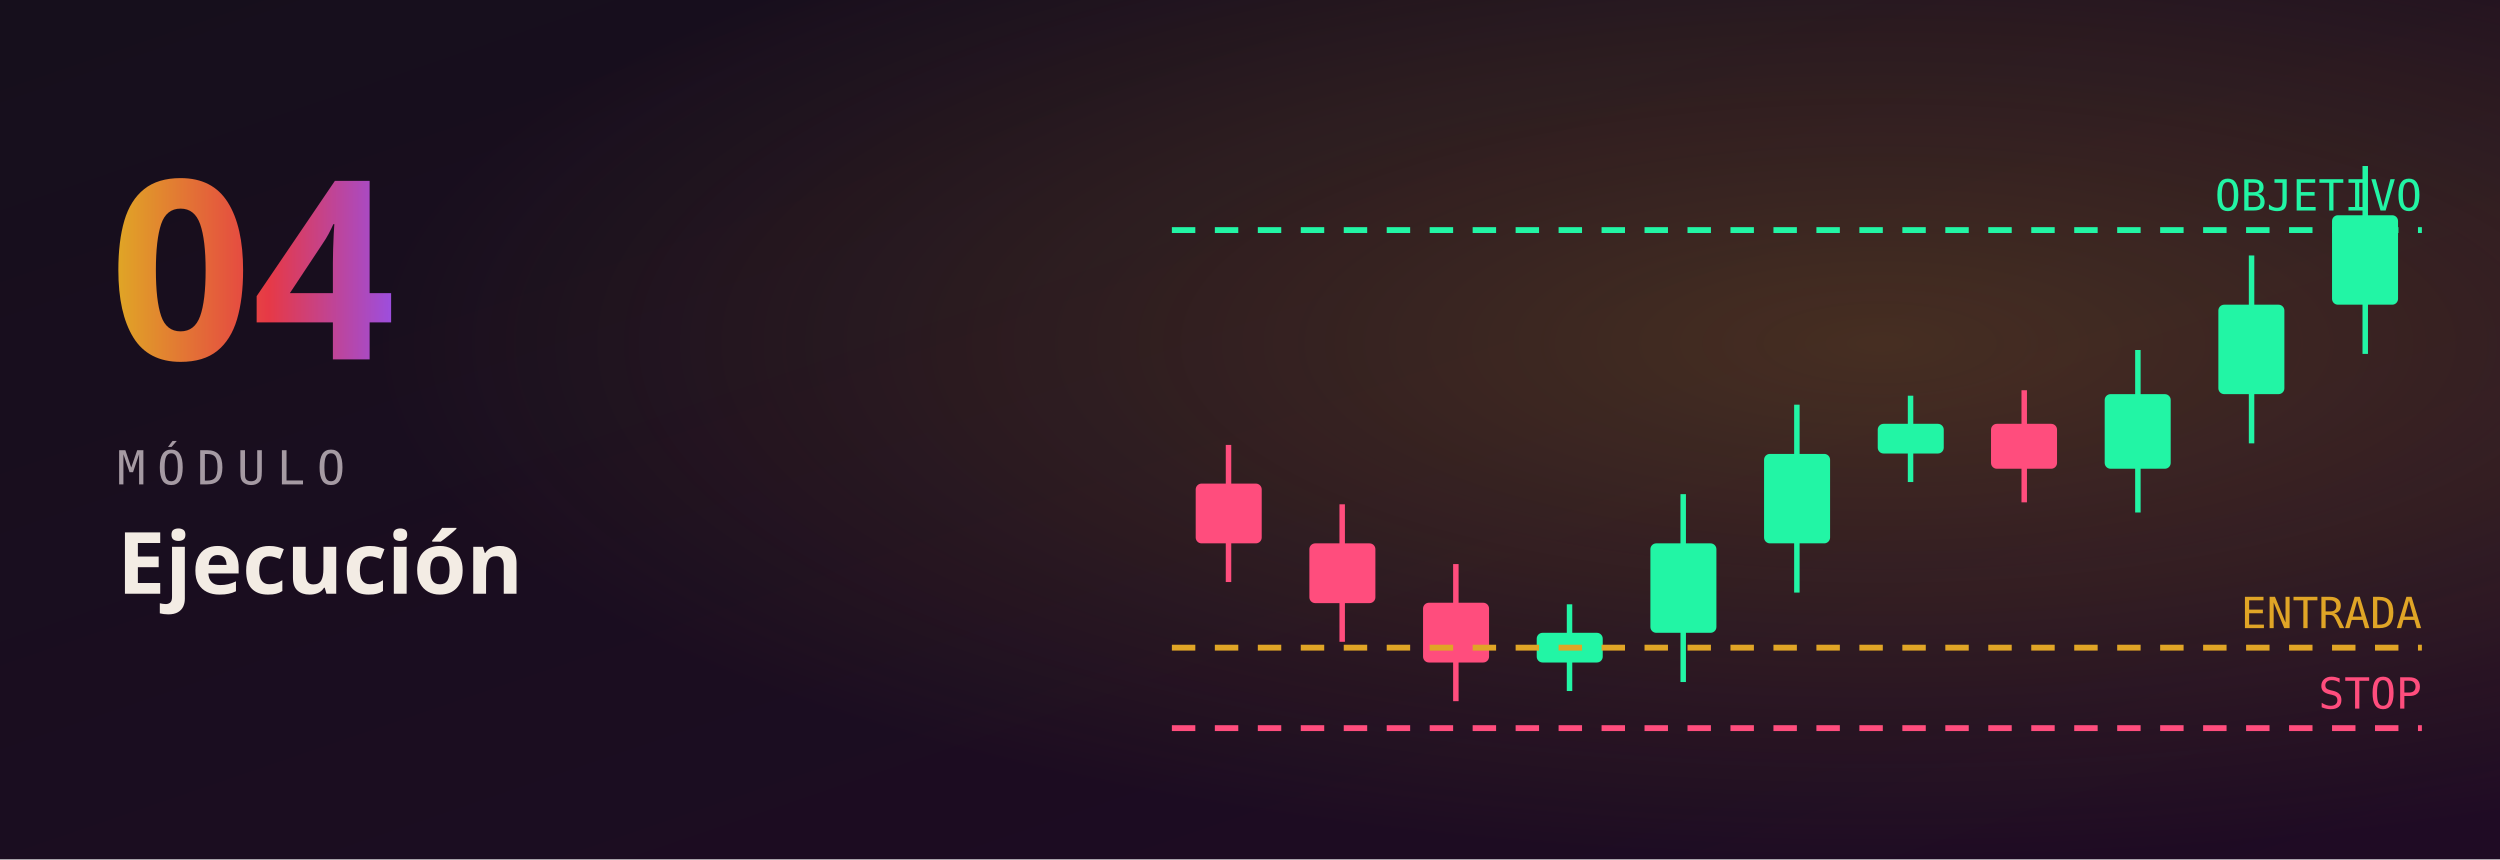
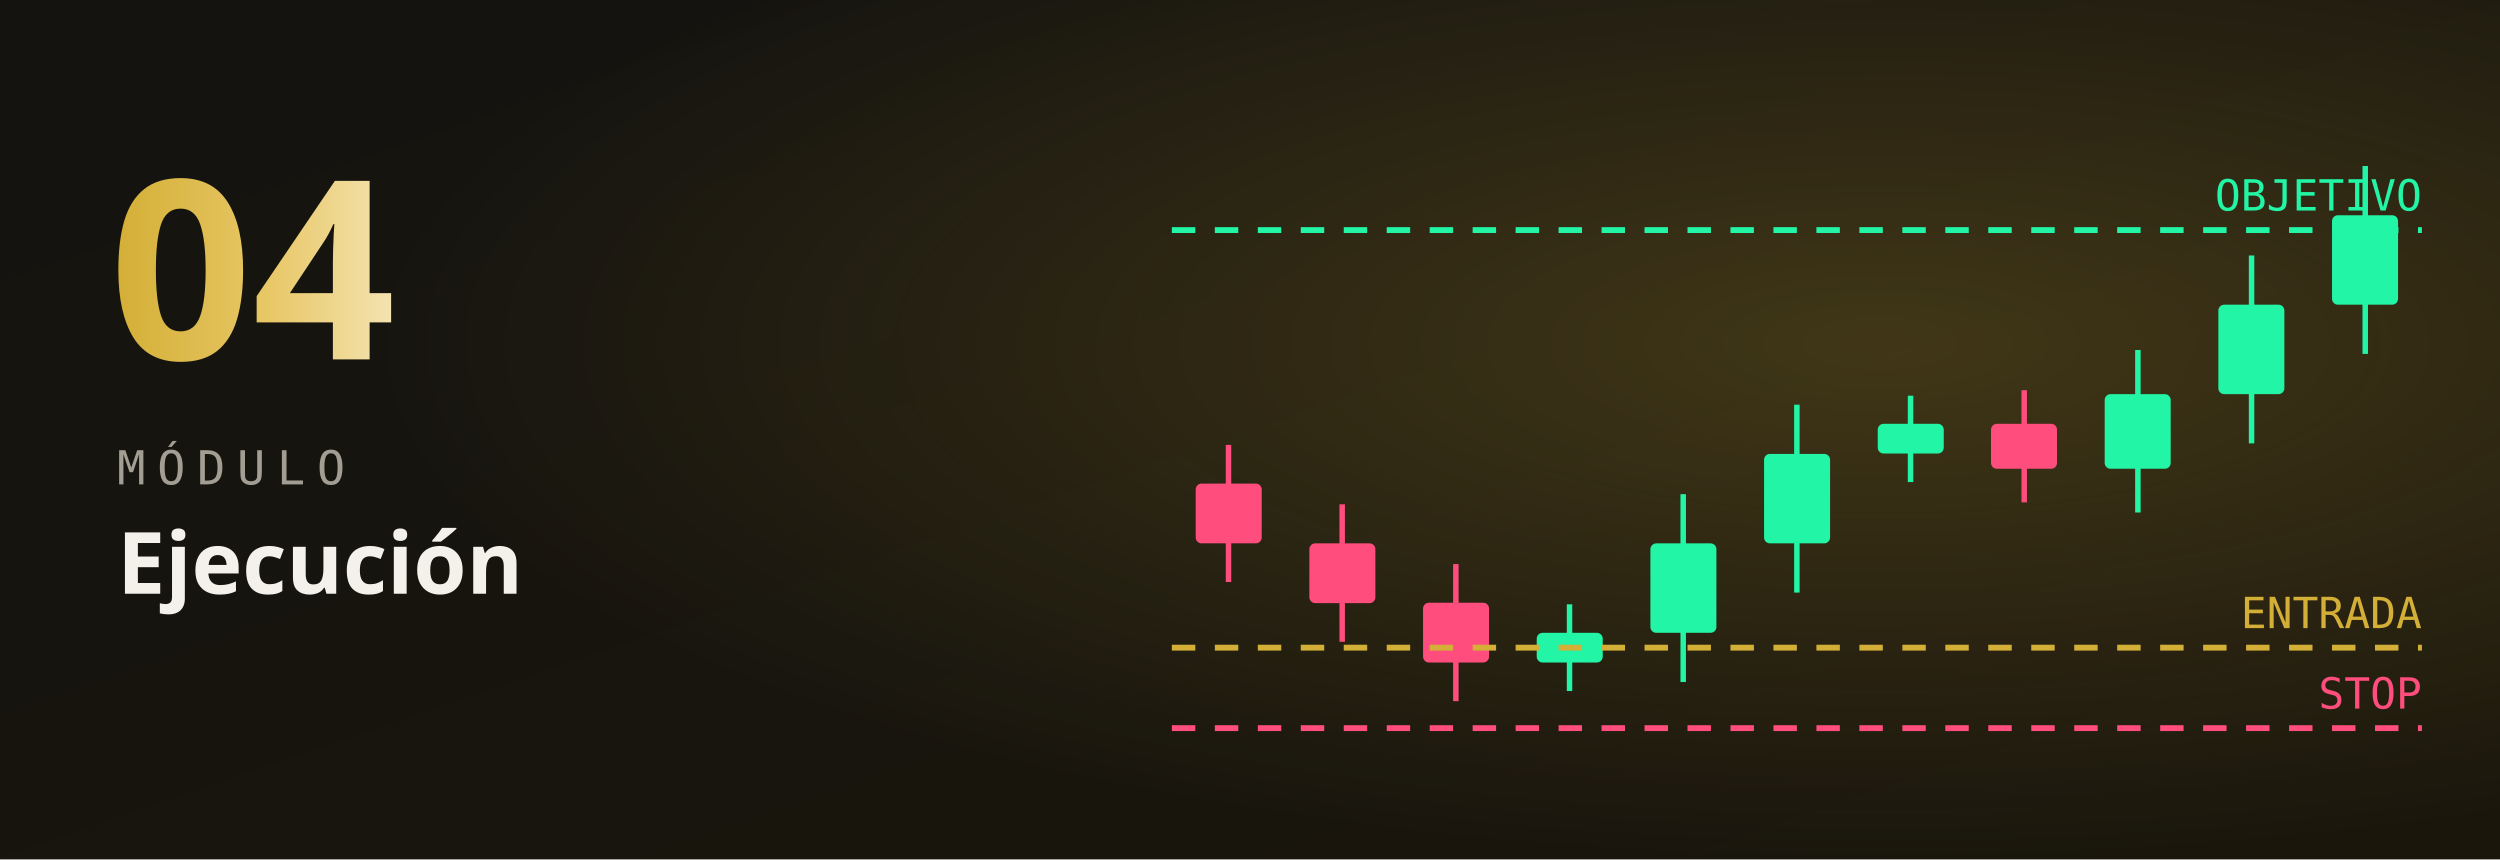
<svg xmlns="http://www.w3.org/2000/svg" viewBox="0 0 640 220" font-family="Space Grotesk, Segoe UI, sans-serif">
  <defs>
    <linearGradient id="g" x1="0" x2="1" y1="0" y2="1">
-       <stop offset="0" stop-color="#160f1c" />
-       <stop offset="1" stop-color="#1f0b24" />
+       <stop offset="0" stop-color="#141310" />
+       <stop offset="1" stop-color="#1a160c" />
    </linearGradient>
    <linearGradient id="kg" x1="0" x2="1">
-       <stop offset="0" stop-color="#e0a526" />
-       <stop offset=".55" stop-color="#e63946" />
-       <stop offset="1" stop-color="#9d4edd" />
+       <stop offset="0" stop-color="#d4af37" />
+       <stop offset=".55" stop-color="#e8c766" />
+       <stop offset="1" stop-color="#f3e3b0" />
    </linearGradient>
    <radialGradient id="glow" cx=".75" cy=".4" r=".6">
-       <stop offset="0" stop-color="#e0a526" stop-opacity=".22" />
-       <stop offset="1" stop-color="#e0a526" stop-opacity="0" />
+       <stop offset="0" stop-color="#d4af37" stop-opacity=".22" />
+       <stop offset="1" stop-color="#d4af37" stop-opacity="0" />
    </radialGradient>
  </defs>
  <rect width="640" height="220" fill="url(#g)" />
  <rect width="640" height="220" fill="url(#glow)" />
  <line x1="314.5" y1="113.9" x2="314.5" y2="149" stroke="#ff4d7d" stroke-width="1.4" stroke-opacity="1" />
  <rect x="306.1" y="123.8" width="16.9" height="15.3" rx="1.5" fill="#ff4d7d" fill-opacity="1" stroke="none" />
  <line x1="343.6" y1="129.1" x2="343.6" y2="164.3" stroke="#ff4d7d" stroke-width="1.4" stroke-opacity="1" />
  <rect x="335.2" y="139.1" width="16.9" height="15.3" rx="1.5" fill="#ff4d7d" fill-opacity="1" stroke="none" />
  <line x1="372.7" y1="144.4" x2="372.7" y2="179.5" stroke="#ff4d7d" stroke-width="1.4" stroke-opacity="1" />
  <rect x="364.3" y="154.3" width="16.9" height="15.3" rx="1.5" fill="#ff4d7d" fill-opacity="1" stroke="none" />
  <line x1="401.8" y1="154.7" x2="401.8" y2="176.9" stroke="#22f5a5" stroke-width="1.4" stroke-opacity="1" />
  <rect x="393.4" y="162" width="16.9" height="7.6" rx="1.5" fill="#22f5a5" fill-opacity="1" stroke="none" />
  <line x1="430.9" y1="126.5" x2="430.9" y2="174.6" stroke="#22f5a5" stroke-width="1.4" stroke-opacity="1" />
  <rect x="422.5" y="139.1" width="16.9" height="22.9" rx="1.5" fill="#22f5a5" fill-opacity="1" stroke="none" />
  <line x1="460" y1="103.6" x2="460" y2="151.7" stroke="#22f5a5" stroke-width="1.4" stroke-opacity="1" />
  <rect x="451.6" y="116.2" width="16.9" height="22.9" rx="1.5" fill="#22f5a5" fill-opacity="1" stroke="none" />
  <line x1="489.1" y1="101.3" x2="489.1" y2="123.4" stroke="#22f5a5" stroke-width="1.4" stroke-opacity="1" />
  <rect x="480.7" y="108.5" width="16.9" height="7.6" rx="1.5" fill="#22f5a5" fill-opacity="1" stroke="none" />
  <line x1="518.2" y1="99.9" x2="518.2" y2="128.6" stroke="#ff4d7d" stroke-width="1.4" stroke-opacity="1" />
  <rect x="509.7" y="108.5" width="16.9" height="11.5" rx="1.5" fill="#ff4d7d" fill-opacity="1" stroke="none" />
  <line x1="547.3" y1="89.6" x2="547.3" y2="131.2" stroke="#22f5a5" stroke-width="1.4" stroke-opacity="1" />
  <rect x="538.8" y="100.9" width="16.9" height="19.1" rx="1.5" fill="#22f5a5" fill-opacity="1" stroke="none" />
  <line x1="576.4" y1="65.4" x2="576.4" y2="113.5" stroke="#22f5a5" stroke-width="1.4" stroke-opacity="1" />
  <rect x="567.9" y="78" width="16.9" height="22.9" rx="1.5" fill="#22f5a5" fill-opacity="1" stroke="none" />
  <line x1="605.5" y1="42.5" x2="605.5" y2="90.6" stroke="#22f5a5" stroke-width="1.4" stroke-opacity="1" />
  <rect x="597" y="55.1" width="16.9" height="22.9" rx="1.5" fill="#22f5a5" fill-opacity="1" stroke="none" />
-   <line x1="300" y1="165.8" x2="620" y2="165.8" stroke="#e0a526" stroke-width="1.5" stroke-opacity="1" stroke-dasharray="6 5" />
-   <text x="620" y="160.8" font-size="11" fill="#e0a526" text-anchor="end" font-weight="400" font-family="JetBrains Mono, Consolas, monospace">ENTRADA</text>
+   <line x1="300" y1="165.8" x2="620" y2="165.8" stroke="#d4af37" stroke-width="1.5" stroke-opacity="1" stroke-dasharray="6 5" />
+   <text x="620" y="160.8" font-size="11" fill="#d4af37" text-anchor="end" font-weight="400" font-family="JetBrains Mono, Consolas, monospace">ENTRADA</text>
  <line x1="300" y1="186.4" x2="620" y2="186.4" stroke="#ff4d7d" stroke-width="1.5" stroke-opacity="1" stroke-dasharray="6 5" />
  <text x="620" y="181.4" font-size="11" fill="#ff4d7d" text-anchor="end" font-weight="400" font-family="JetBrains Mono, Consolas, monospace">STOP</text>
  <line x1="300" y1="58.9" x2="620" y2="58.9" stroke="#22f5a5" stroke-width="1.5" stroke-opacity="1" stroke-dasharray="6 5" />
  <text x="620" y="53.9" font-size="11" fill="#22f5a5" text-anchor="end" font-weight="400" font-family="JetBrains Mono, Consolas, monospace">OBJETIVO</text>
  <text x="28" y="92" font-size="64" font-weight="800" fill="url(#kg)" font-family="Orbitron, Segoe UI, sans-serif">04</text>
-   <text x="30" y="124" font-size="12" letter-spacing="3" fill="#a59aa3" font-family="JetBrains Mono, Consolas, monospace">MÓDULO</text>
-   <text x="30" y="152" font-size="22" font-weight="700" fill="#f3ece4">Ejecución</text>
+   <text x="30" y="124" font-size="12" letter-spacing="3" fill="#a39e93" font-family="JetBrains Mono, Consolas, monospace">MÓDULO</text>
+   <text x="30" y="152" font-size="22" font-weight="700" fill="#f4f1ea">Ejecución</text>
</svg>
